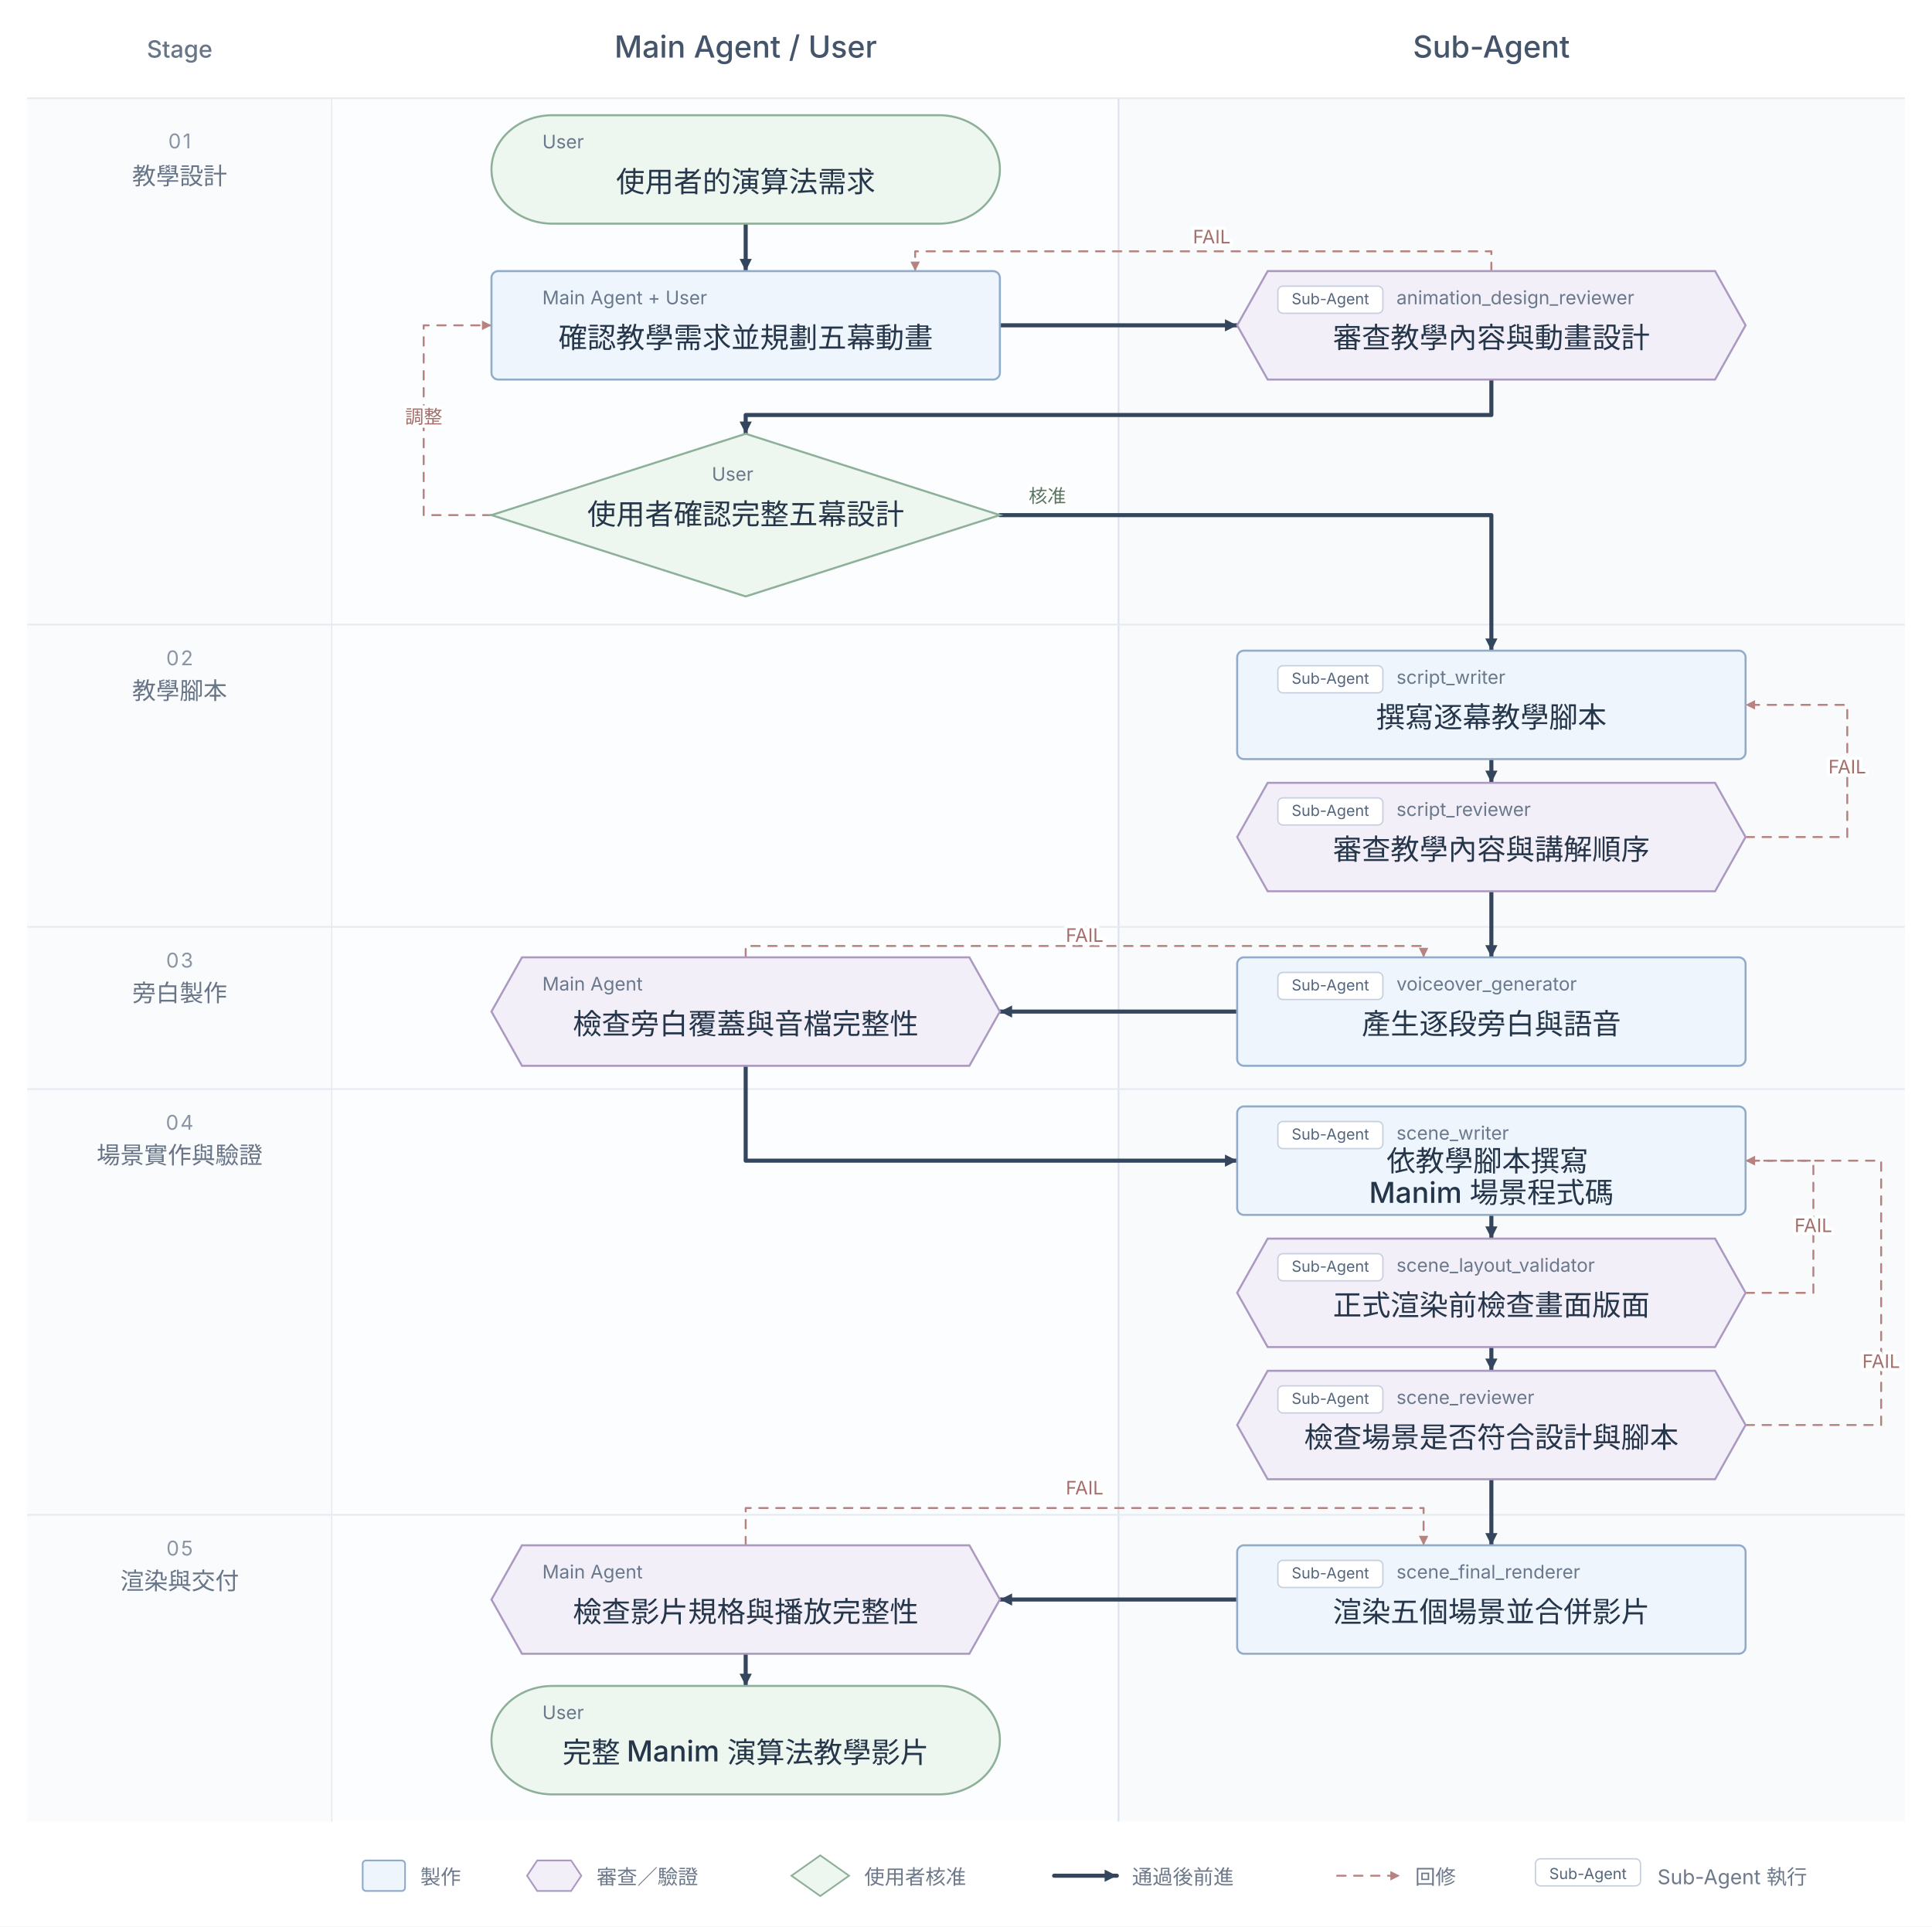
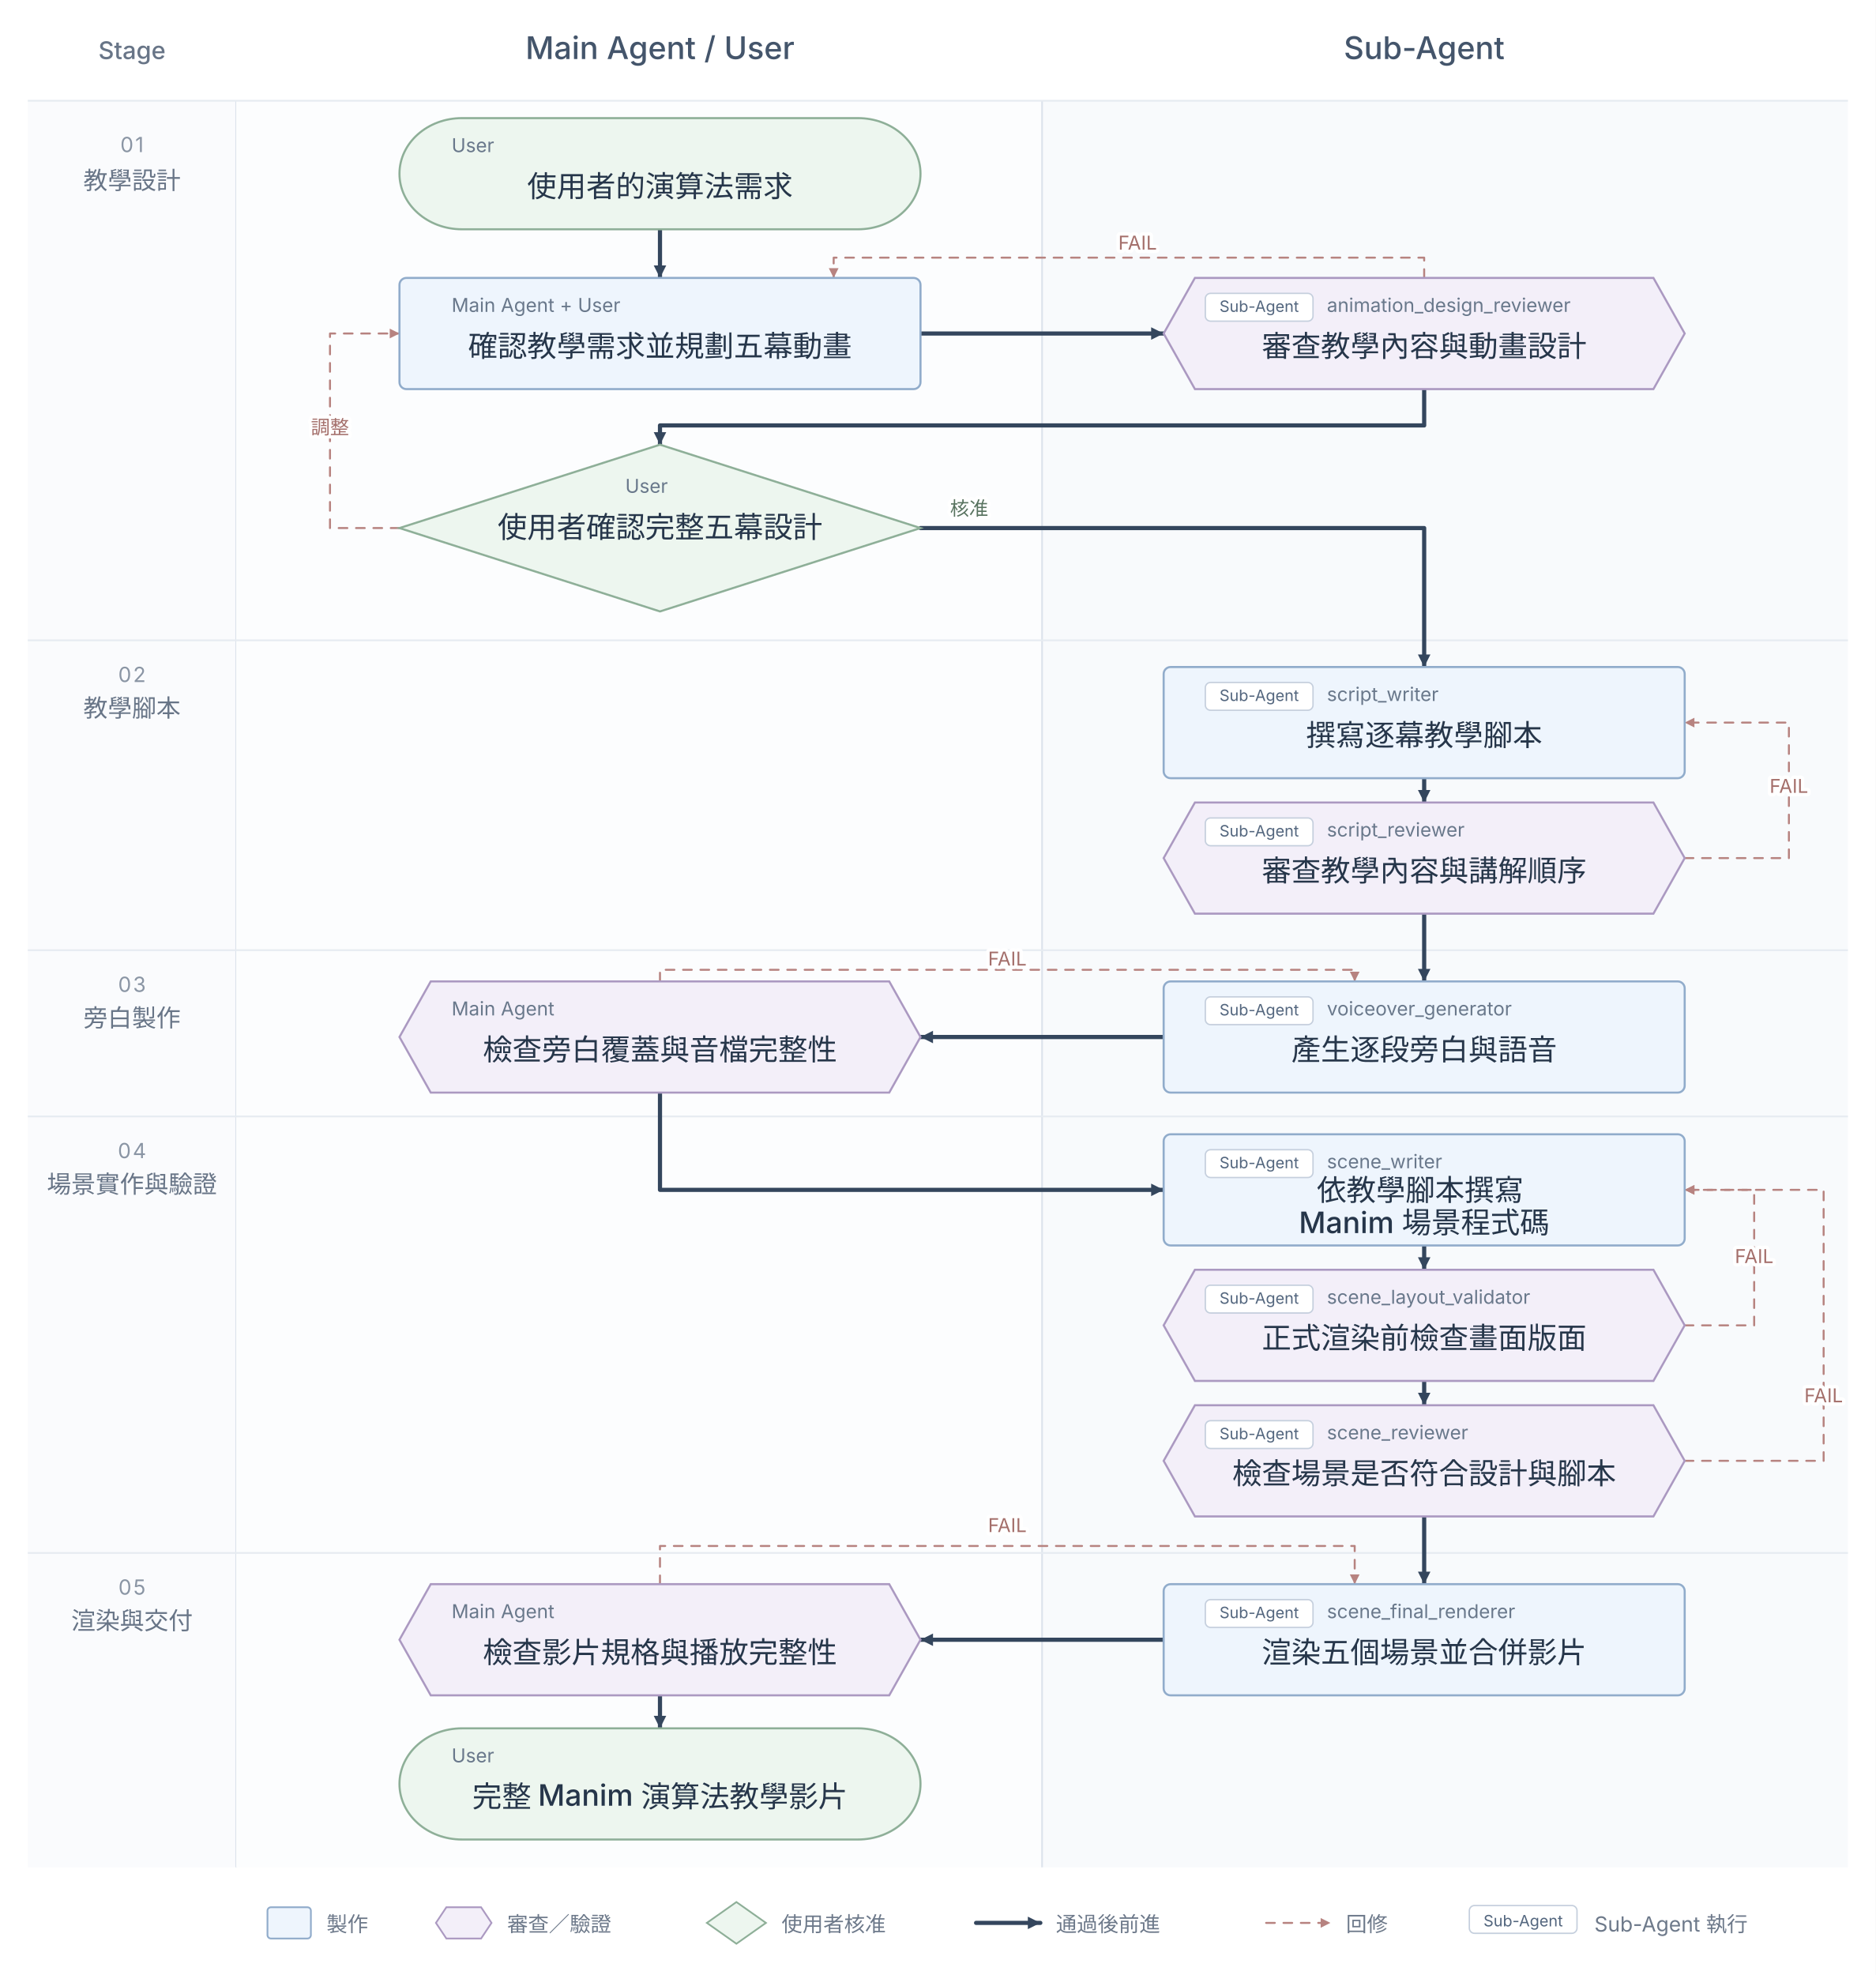
- <svg xmlns="http://www.w3.org/2000/svg" width="1140" height="1137" viewBox="0 0 1140 1137" role="img" aria-labelledby="workflow-title workflow-description">
+ <svg xmlns="http://www.w3.org/2000/svg" width="1080" height="1137" viewBox="0 0 1080 1137" role="img" aria-labelledby="workflow-title workflow-description">
  <defs>
    <marker id="success-arrow" viewBox="0 0 10 10" refX="9" refY="5" markerWidth="9" markerHeight="9" orient="auto" markerUnits="userSpaceOnUse">
      <path d="M1 1 L9 5 L1 9Z" fill="#34465d" />
    </marker>
    <marker id="failure-arrow" viewBox="0 0 10 10" refX="9" refY="5" markerWidth="7" markerHeight="7" orient="auto" markerUnits="userSpaceOnUse">
      <path d="M1 1 L9 5 L1 9Z" fill="#b78380" />
    </marker>
  </defs>
  <style>
 text { font-family:-apple-system,BlinkMacSystemFont,"Segoe UI","Noto Sans TC",sans-serif; fill:#26364a; }
 .node-title { font-size:17px; font-weight:500; }
 .node-shape { stroke-width:1.2; }
 .production .node-shape { fill:#eef5fd; stroke:#91accb; }
 .review .node-shape { fill:#f3eff9; stroke:#ab99c1; }
 .approval .node-shape,.terminal .node-shape { fill:#edf6ef; stroke:#8eaf98; }
 .owner-label { font-size:11px; fill:#69788b; }
 .agent-badge rect { fill:#ffffff; stroke:#c5cfdd; stroke-width:.8; }
 .badge-title { font-size:9px; fill:#53667e; }
 .lane-title { font-size:18px; font-weight:500; fill:#44556b; }
 .stage-title { font-size:14px; font-weight:500; fill:#687587; }
 .stage-number { font-size:12px; fill:#8a95a4; letter-spacing:1px; }
 .stage-rule { stroke:#e6ebf1; stroke-width:1; }
 .edge { fill:none; stroke-linejoin:round; stroke-linecap:round; }
 .success { stroke:#34465d; stroke-width:2.4; }
 .failure { stroke:#b78380; stroke-width:1.15; stroke-dasharray:5 5; }
 .edge-label { font-size:11px; fill:#58735f; paint-order:stroke; stroke:#ffffff; stroke-width:4px; stroke-linejoin:round; }
 .failure-label { fill:#a46f6b; }
 .legend-label { font-size:12px; fill:#6d798a; }
</style>
-   <rect id="canvas" width="1140" height="1137" fill="#ffffff" />
+   <rect id="canvas" width="1080" height="1137" fill="#ffffff" />
  <g id="stage-index-column">
-     <rect x="16" y="58" width="180" height="1017" fill="#fafbfd" />
-     <text x="106" y="34" class="stage-title" text-anchor="middle">Stage</text>
-     <path d="M196 58 V1075" fill="none" stroke="#dce3ec" stroke-width="1" />
+     <rect x="16" y="58" width="120" height="1017" fill="#fafbfd" />
+     <text x="76" y="34" class="stage-title" text-anchor="middle">Stage</text>
+     <path d="M136 58 V1075" fill="none" stroke="#dce3ec" stroke-width="1" />
  </g>
-   <g id="workflow-content" transform="translate(180 0)">
+   <g id="workflow-content" transform="translate(120 0)">
    <g id="ownership-lanes">
      <g id="main-user-area">
        <rect x="16" y="58" width="464" height="1017" fill="#fcfdfe" />
        <text x="260" y="34" class="lane-title" text-anchor="middle">Main Agent / User</text>
      </g>
      <g id="sub-agent-area">
        <rect x="480" y="58" width="464" height="1017" fill="#f8fafc" />
        <text x="700" y="34" class="lane-title" text-anchor="middle">Sub-Agent</text>
      </g>
      <path d="M480 58 V1075" fill="none" stroke="#dce3ec" stroke-width="1" />
    </g>
    <g id="stages">
      <g id="stage-01">
-         <path class="stage-rule" d="M -164 58 H 944" />
-         <text x="-74" y="87.56" class="stage-number" text-anchor="middle">01</text>
-         <text x="-74" y="108.89" class="stage-title" text-anchor="middle">教學設計</text>
+         <path class="stage-rule" d="M -104 58 H 944" />
+         <text x="-44" y="87.56" class="stage-number" text-anchor="middle">01</text>
+         <text x="-44" y="108.89" class="stage-title" text-anchor="middle">教學設計</text>
      </g>
      <g id="stage-02">
-         <path class="stage-rule" d="M -164 368.63 H 944" />
-         <text x="-74" y="392.63" class="stage-number" text-anchor="middle">02</text>
-         <text x="-74" y="412.63" class="stage-title" text-anchor="middle">教學腳本</text>
+         <path class="stage-rule" d="M -104 368.63 H 944" />
+         <text x="-44" y="392.63" class="stage-number" text-anchor="middle">02</text>
+         <text x="-44" y="412.63" class="stage-title" text-anchor="middle">教學腳本</text>
      </g>
      <g id="stage-03">
-         <path class="stage-rule" d="M -164 547.02 H 944" />
-         <text x="-74" y="571.02" class="stage-number" text-anchor="middle">03</text>
-         <text x="-74" y="591.02" class="stage-title" text-anchor="middle">旁白製作</text>
+         <path class="stage-rule" d="M -104 547.02 H 944" />
+         <text x="-44" y="571.02" class="stage-number" text-anchor="middle">03</text>
+         <text x="-44" y="591.02" class="stage-title" text-anchor="middle">旁白製作</text>
      </g>
      <g id="stage-04">
-         <path class="stage-rule" d="M -164 642.74 H 944" />
-         <text x="-74" y="666.74" class="stage-number" text-anchor="middle">04</text>
-         <text x="-74" y="686.74" class="stage-title" text-anchor="middle">場景實作與驗證</text>
+         <path class="stage-rule" d="M -104 642.74 H 944" />
+         <text x="-44" y="666.74" class="stage-number" text-anchor="middle">04</text>
+         <text x="-44" y="686.74" class="stage-title" text-anchor="middle">場景實作與驗證</text>
      </g>
      <g id="stage-05">
-         <path class="stage-rule" d="M -164 894.02 H 944" />
-         <text x="-74" y="918.02" class="stage-number" text-anchor="middle">05</text>
-         <text x="-74" y="938.02" class="stage-title" text-anchor="middle">渲染與交付</text>
+         <path class="stage-rule" d="M -104 894.02 H 944" />
+         <text x="-44" y="918.02" class="stage-number" text-anchor="middle">05</text>
+         <text x="-44" y="938.02" class="stage-title" text-anchor="middle">渲染與交付</text>
      </g>
    </g>
    <g id="feedback-loops">
      <path id="review-design-fail" data-from="design-review" data-to="animation-design" class="edge failure" d="M 700 160 V 148.33 H 360 V 160" marker-end="url(#failure-arrow)" />
      <text x="535" y="143.67" class="edge-label failure-label" text-anchor="middle">FAIL</text>
      <path id="user-design-revise" data-from="design-approval" data-to="animation-design" class="edge failure" d="M 110 304 H 70 V 192 H 110" marker-end="url(#failure-arrow)" />
      <text x="70" y="249.85" class="edge-label failure-label" text-anchor="middle">調整</text>
      <path id="script-fail" data-from="script-reviewer" data-to="script-writer" class="edge failure" d="M 850 494 H 910 V 416 H 850" marker-end="url(#failure-arrow)" />
      <text x="910" y="456.45" class="edge-label failure-label" text-anchor="middle">FAIL</text>
      <path id="voice-fail" data-from="audio-gate" data-to="voice-generator" class="edge failure" d="M 260 565 V 558.3 H 660 V 565" marker-end="url(#failure-arrow)" />
      <text x="460" y="555.86" class="edge-label failure-label" text-anchor="middle">FAIL</text>
      <path id="layout-fail" data-from="layout-validator" data-to="scene-writer" class="edge failure" d="M 850 763 H 890 V 685 H 850" marker-end="url(#failure-arrow)" />
      <text x="890" y="727.14" class="edge-label failure-label" text-anchor="middle">FAIL</text>
      <path id="contract-fail" data-from="scene-reviewer" data-to="scene-writer" class="edge failure" d="M 850 841 H 930 V 685 H 850" marker-end="url(#failure-arrow)" />
      <text x="930" y="807.31" class="edge-label failure-label" text-anchor="middle">FAIL</text>
      <path id="delivery-fail" data-from="delivery-gate" data-to="final-renderer" class="edge failure" d="M 260 912 V 890 H 660 V 912" marker-end="url(#failure-arrow)" />
      <text x="460" y="882" class="edge-label failure-label" text-anchor="middle">FAIL</text>
    </g>
    <g id="success-flow">
      <path id="request-design" data-from="request" data-to="animation-design" class="edge success" d="M 260 132 V 160" marker-end="url(#success-arrow)" />
      <path id="design-to-review" data-from="animation-design" data-to="design-review" class="edge success" d="M 410 192 H 550" marker-end="url(#success-arrow)" />
      <path id="review-user-pass" data-from="design-review" data-to="design-approval" class="edge success" d="M 700 224 V 244.92 H 260 V 256" marker-end="url(#success-arrow)" />
      <path id="approved-script" data-from="design-approval" data-to="script-writer" class="edge success" d="M 410 304 H 700 V 384" marker-end="url(#success-arrow)" />
      <text x="438" y="296.62" class="edge-label" text-anchor="middle">核准</text>
      <path id="script-review" data-from="script-writer" data-to="script-reviewer" class="edge success" d="M 700 448 V 462" marker-end="url(#success-arrow)" />
      <path id="script-pass" data-from="script-reviewer" data-to="voice-generator" class="edge success" d="M 700 526 V 565" marker-end="url(#success-arrow)" />
      <path id="voice-check" data-from="voice-generator" data-to="audio-gate" class="edge success" d="M 550 597 H 410" marker-end="url(#success-arrow)" />
      <path id="voice-pass" data-from="audio-gate" data-to="scene-writer" class="edge success" d="M 260 629 V 685 H 550" marker-end="url(#success-arrow)" />
      <path id="writer-layout" data-from="scene-writer" data-to="layout-validator" class="edge success" d="M 700 717 V 731" marker-end="url(#success-arrow)" />
      <path id="layout-review" data-from="layout-validator" data-to="scene-reviewer" class="edge success" d="M 700 795 V 809" marker-end="url(#success-arrow)" />
      <path id="contract-pass" data-from="scene-reviewer" data-to="final-renderer" class="edge success" d="M 700 873 V 912" marker-end="url(#success-arrow)" />
      <path id="render-delivery" data-from="final-renderer" data-to="delivery-gate" class="edge success" d="M 550 944 H 410" marker-end="url(#success-arrow)" />
      <path id="delivery-pass" data-from="delivery-gate" data-to="final-video" class="edge success" d="M 260 976 V 995" marker-end="url(#success-arrow)" />
    </g>
    <g id="nodes">
      <g id="request" class="node terminal" data-owner="main-user" data-cx="260" data-cy="100">
        <rect class="node-shape" x="110" y="68" width="300" height="64" rx="36" />
        <text x="140" y="87.56" class="owner-label" text-anchor="start">User</text>
        <text x="260" y="113.33" class="node-title" text-anchor="middle">使用者的演算法需求</text>
      </g>
      <g id="animation-design" class="node production" data-owner="main-user" data-cx="260" data-cy="192">
        <rect class="node-shape" x="110" y="160" width="300" height="64" rx="4" />
        <text x="140" y="179.56" class="owner-label" text-anchor="start">Main Agent + User</text>
        <text x="260" y="205.33" class="node-title" text-anchor="middle">確認教學需求並規劃五幕動畫</text>
      </g>
      <g id="design-review" class="node review" data-owner="sub-agent" data-cx="700" data-cy="192">
        <path class="node-shape" d="M 568 160 H 832 L 850 192 L 832 224 H 568 L 550 192 Z" />
        <g class="agent-badge">
          <rect x="574" y="168.89" width="62" height="16" rx="3" />
          <text x="605" y="179.56" class="badge-title" text-anchor="middle">Sub-Agent</text>
          <text x="644" y="179.56" class="owner-label" text-anchor="start">animation_design_reviewer</text>
        </g>
        <text x="700" y="205.33" class="node-title" text-anchor="middle">審查教學內容與動畫設計</text>
      </g>
      <g id="design-approval" class="node approval" data-owner="main-user" data-cx="260" data-cy="304">
        <path class="node-shape" d="M 260 256 L 410 304 L 260 352 L 110 304 Z" />
        <text x="240" y="283.69" class="owner-label" text-anchor="start">User</text>
        <text x="260" y="309.54" class="node-title" text-anchor="middle">使用者確認完整五幕設計</text>
      </g>
      <g id="script-writer" class="node production" data-owner="sub-agent" data-cx="700" data-cy="416">
        <rect class="node-shape" x="550" y="384" width="300" height="64" rx="4" />
        <g class="agent-badge">
          <rect x="574" y="392.89" width="62" height="16" rx="3" />
          <text x="605" y="403.56" class="badge-title" text-anchor="middle">Sub-Agent</text>
          <text x="644" y="403.56" class="owner-label" text-anchor="start">script_writer</text>
        </g>
        <text x="700" y="429.33" class="node-title" text-anchor="middle">撰寫逐幕教學腳本</text>
      </g>
      <g id="script-reviewer" class="node review" data-owner="sub-agent" data-cx="700" data-cy="494">
        <path class="node-shape" d="M 568 462 H 832 L 850 494 L 832 526 H 568 L 550 494 Z" />
        <g class="agent-badge">
          <rect x="574" y="470.89" width="62" height="16" rx="3" />
          <text x="605" y="481.56" class="badge-title" text-anchor="middle">Sub-Agent</text>
          <text x="644" y="481.56" class="owner-label" text-anchor="start">script_reviewer</text>
        </g>
        <text x="700" y="507.33" class="node-title" text-anchor="middle">審查教學內容與講解順序</text>
      </g>
      <g id="voice-generator" class="node production" data-owner="sub-agent" data-cx="700" data-cy="597">
        <rect class="node-shape" x="550" y="565" width="300" height="64" rx="4" />
        <g class="agent-badge">
          <rect x="574" y="573.89" width="62" height="16" rx="3" />
          <text x="605" y="584.56" class="badge-title" text-anchor="middle">Sub-Agent</text>
          <text x="644" y="584.56" class="owner-label" text-anchor="start">voiceover_generator</text>
        </g>
        <text x="700" y="610.33" class="node-title" text-anchor="middle">產生逐段旁白與語音</text>
      </g>
      <g id="audio-gate" class="node review" data-owner="main-user" data-cx="260" data-cy="597">
        <path class="node-shape" d="M 128 565 H 392 L 410 597 L 392 629 H 128 L 110 597 Z" />
        <text x="140" y="584.56" class="owner-label" text-anchor="start">Main Agent</text>
        <text x="260" y="610.33" class="node-title" text-anchor="middle">檢查旁白覆蓋與音檔完整性</text>
      </g>
      <g id="scene-writer" class="node production" data-owner="sub-agent" data-cx="700" data-cy="685">
        <rect class="node-shape" x="550" y="653" width="300" height="64" rx="4" />
        <g class="agent-badge">
          <rect x="574" y="661.89" width="62" height="16" rx="3" />
          <text x="605" y="672.56" class="badge-title" text-anchor="middle">Sub-Agent</text>
          <text x="644" y="672.56" class="owner-label" text-anchor="start">scene_writer</text>
        </g>
        <text x="700" y="691.22" class="node-title" text-anchor="middle">
          <tspan x="700" y="691.22">依教學腳本撰寫 </tspan>
          <tspan x="700" y="709.89">Manim 場景程式碼</tspan>
        </text>
      </g>
      <g id="layout-validator" class="node review" data-owner="sub-agent" data-cx="700" data-cy="763">
        <path class="node-shape" d="M 568 731 H 832 L 850 763 L 832 795 H 568 L 550 763 Z" />
        <g class="agent-badge">
          <rect x="574" y="739.89" width="62" height="16" rx="3" />
          <text x="605" y="750.56" class="badge-title" text-anchor="middle">Sub-Agent</text>
          <text x="644" y="750.56" class="owner-label" text-anchor="start">scene_layout_validator</text>
        </g>
        <text x="700" y="776.33" class="node-title" text-anchor="middle">正式渲染前檢查畫面版面</text>
      </g>
      <g id="scene-reviewer" class="node review" data-owner="sub-agent" data-cx="700" data-cy="841">
        <path class="node-shape" d="M 568 809 H 832 L 850 841 L 832 873 H 568 L 550 841 Z" />
        <g class="agent-badge">
          <rect x="574" y="817.89" width="62" height="16" rx="3" />
          <text x="605" y="828.56" class="badge-title" text-anchor="middle">Sub-Agent</text>
          <text x="644" y="828.56" class="owner-label" text-anchor="start">scene_reviewer</text>
        </g>
        <text x="700" y="854.33" class="node-title" text-anchor="middle">檢查場景是否符合設計與腳本</text>
      </g>
      <g id="final-renderer" class="node production" data-owner="sub-agent" data-cx="700" data-cy="944">
        <rect class="node-shape" x="550" y="912" width="300" height="64" rx="4" />
        <g class="agent-badge">
          <rect x="574" y="920.89" width="62" height="16" rx="3" />
          <text x="605" y="931.56" class="badge-title" text-anchor="middle">Sub-Agent</text>
          <text x="644" y="931.56" class="owner-label" text-anchor="start">scene_final_renderer</text>
        </g>
        <text x="700" y="957.33" class="node-title" text-anchor="middle">渲染五個場景並合併影片</text>
      </g>
      <g id="delivery-gate" class="node review" data-owner="main-user" data-cx="260" data-cy="944">
        <path class="node-shape" d="M 128 912 H 392 L 410 944 L 392 976 H 128 L 110 944 Z" />
        <text x="140" y="931.56" class="owner-label" text-anchor="start">Main Agent</text>
        <text x="260" y="957.33" class="node-title" text-anchor="middle">檢查影片規格與播放完整性</text>
      </g>
      <g id="final-video" class="node terminal" data-owner="main-user" data-cx="260" data-cy="1027">
        <rect class="node-shape" x="110" y="995" width="300" height="64" rx="36" />
        <text x="140" y="1014.56" class="owner-label" text-anchor="start">User</text>
        <text x="260" y="1040.33" class="node-title" text-anchor="middle">完整 Manim 演算法教學影片</text>
      </g>
    </g>
    <g id="legend" transform="translate(34 1108)">
      <rect x="0" y="-10" width="25" height="18" rx="2" fill="#eef5fd" stroke="#91accb" />
      <text x="34" y="4" class="legend-label">製作</text>
      <path d="M103 -10 H123 L129 -1 L123 8 H103 L97 -1Z" fill="#f3eff9" stroke="#ab99c1" />
      <text x="138" y="4" class="legend-label">審查／驗證</text>
      <path d="M270 -13 L287 -1 L270 11 L253 -1Z" fill="#edf6ef" stroke="#8eaf98" />
      <text x="296" y="4" class="legend-label">使用者核准</text>
      <path d="M408 -1 H445" class="edge success" marker-end="url(#success-arrow)" />
      <text x="454" y="4" class="legend-label">通過後前進</text>
      <path d="M575 -1 H612" class="edge failure" marker-end="url(#failure-arrow)" />
      <text x="621" y="4" class="legend-label">回修</text>
      <g class="agent-badge">
        <rect x="692" y="-11" width="62" height="16" rx="3" />
        <text x="723" y="1" class="badge-title" text-anchor="middle">Sub-Agent</text>
      </g>
      <text x="764" y="4" class="legend-label">Sub-Agent 執行</text>
    </g>
  </g>
</svg>
